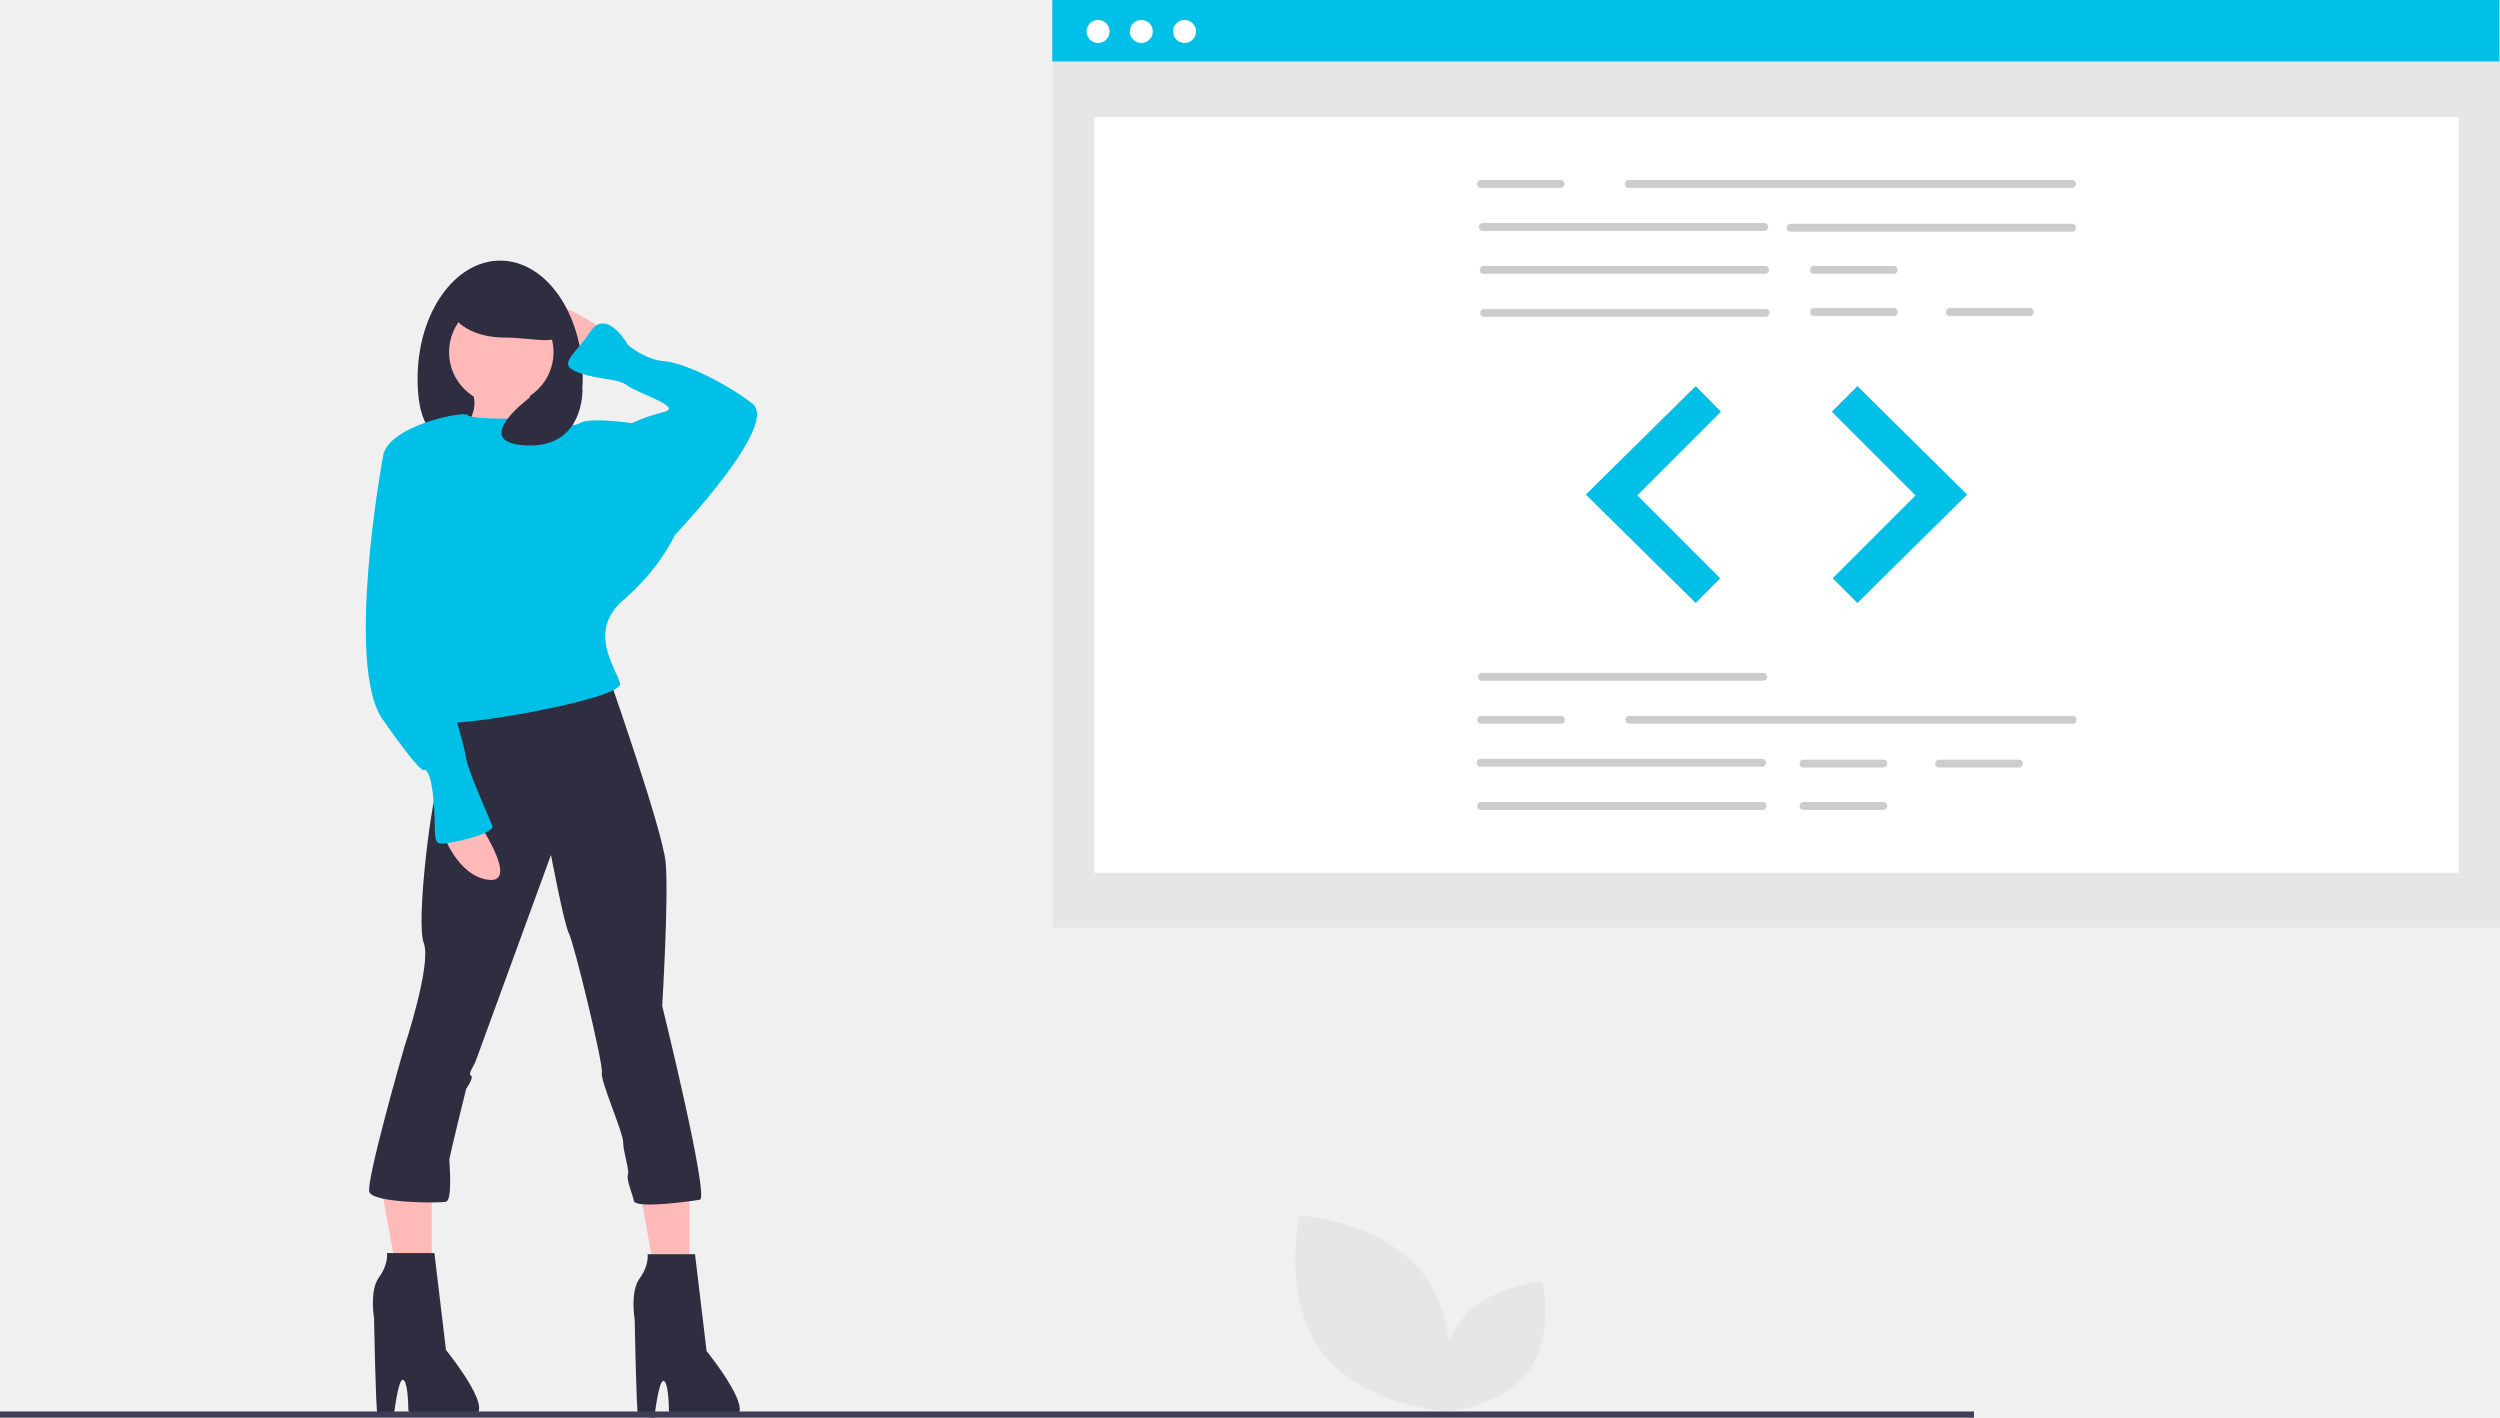
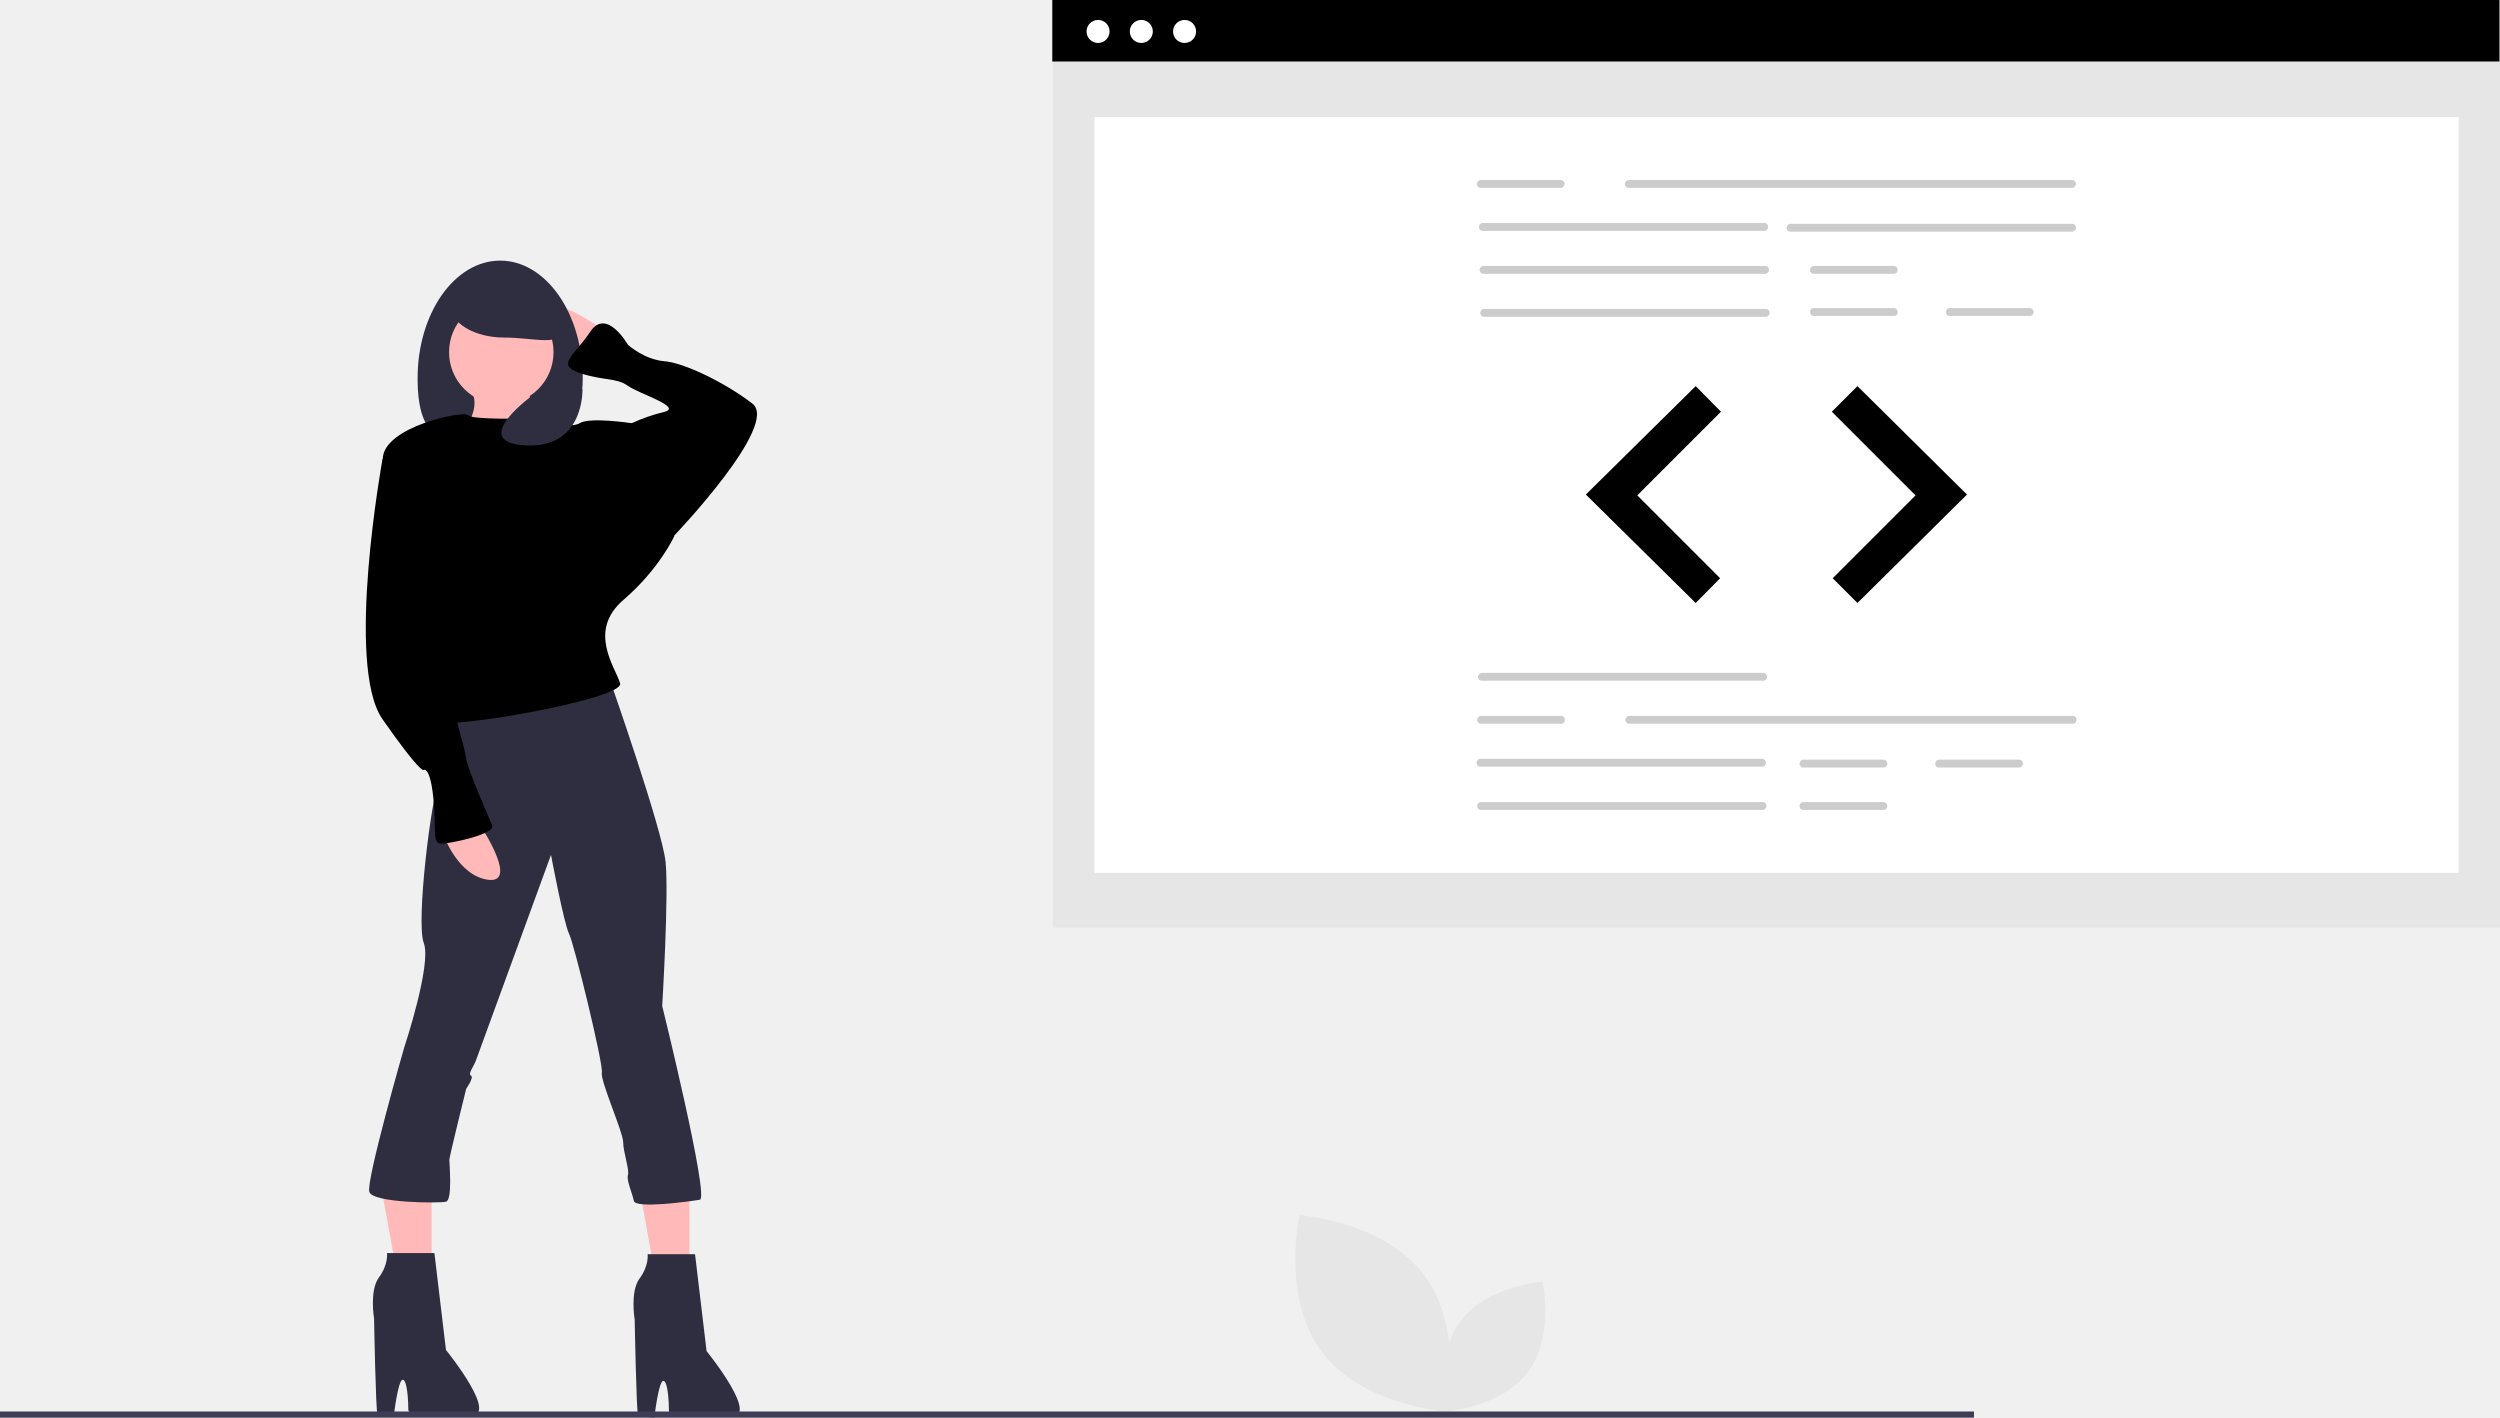
<svg xmlns="http://www.w3.org/2000/svg" version="1.1" id="b8c64dc2-e86a-49bc-92bf-164106d9e7fb" x="0px" y="0px" viewBox="0 0 890.2 504.9" style="enable-background:new 0 0 890.2 504.9;" xml:space="preserve">
  <style type="text/css">
	.st0{fill:#E6E6E6;}
	.st1{fill:#FFFFFF;}
- 	.st2{fill:#00C0E7;}
	.st3{fill:#CCCCCC;}
	.st4{fill:#FFB9B9;}
	.st5{fill:#2F2E41;}
	.st6{fill:#3F3D56;}
</style>
  <g>
    <rect x="374.9" y="0.3" class="st0" width="515.3" height="330" />
    <rect x="389.7" y="41.7" class="st1" width="485.8" height="269.1" />
    <rect x="374.7" class="st2" width="515.3" height="21.9" />
    <circle class="st1" cx="391" cy="11.2" r="4.1" />
    <circle class="st1" cx="406.4" cy="11.2" r="4.1" />
    <circle class="st1" cx="421.8" cy="11.2" r="4.1" />
    <path class="st3" d="M738,66.9H579.8c-0.8-0.1-1.3-0.8-1.2-1.6c0.1-0.6,0.6-1.1,1.2-1.2H738c0.8,0.1,1.3,0.8,1.2,1.6   C739.1,66.3,738.6,66.8,738,66.9z" />
    <path class="st3" d="M628.4,82.2H527.8c-0.8-0.1-1.3-0.8-1.2-1.6c0.1-0.6,0.6-1.1,1.2-1.2h100.6c0.8,0.1,1.3,0.8,1.2,1.6   C629.5,81.6,629,82.1,628.4,82.2z" />
    <path class="st3" d="M738,82.5H637.4c-0.8-0.1-1.3-0.8-1.2-1.6c0.1-0.6,0.6-1.1,1.2-1.2H738c0.8,0.1,1.3,0.8,1.2,1.6   C739.1,81.9,738.6,82.4,738,82.5z" />
    <path class="st3" d="M628.7,97.5H528.1c-0.8-0.1-1.3-0.8-1.2-1.6c0.1-0.6,0.6-1.1,1.2-1.2h100.6c0.8,0.1,1.3,0.8,1.2,1.6   C629.8,96.9,629.3,97.4,628.7,97.5z" />
    <path class="st3" d="M628.9,112.8H528.3c-0.8-0.1-1.3-0.8-1.2-1.6c0.1-0.6,0.6-1.1,1.2-1.2h100.6c0.8,0.1,1.3,0.8,1.2,1.6   C630,112.2,629.5,112.7,628.9,112.8z" />
    <path class="st3" d="M674.5,97.5h-28.8c-0.8-0.1-1.3-0.8-1.2-1.6c0.1-0.6,0.6-1.1,1.2-1.2h28.8c0.8,0.1,1.3,0.8,1.2,1.6   C675.7,96.9,675.2,97.4,674.5,97.5L674.5,97.5z" />
    <path class="st3" d="M674.5,112.5h-28.8c-0.8-0.1-1.3-0.8-1.2-1.6c0.1-0.6,0.6-1.1,1.2-1.2h28.8c0.8,0.1,1.3,0.8,1.2,1.6   C675.7,112,675.2,112.5,674.5,112.5L674.5,112.5z" />
    <path class="st3" d="M722.9,112.5h-28.8c-0.8-0.1-1.3-0.8-1.2-1.6c0.1-0.6,0.6-1.1,1.2-1.2h28.8c0.8,0.1,1.3,0.8,1.2,1.6   C724,112,723.5,112.5,722.9,112.5z" />
    <path class="st3" d="M555.9,66.9h-28.8c-0.8-0.1-1.3-0.8-1.2-1.6c0.1-0.6,0.6-1.1,1.2-1.2h28.8c0.8,0.1,1.3,0.8,1.2,1.6   C557,66.3,556.5,66.8,555.9,66.9z" />
    <path class="st3" d="M628,242.4H527.5c-0.8-0.1-1.3-0.8-1.2-1.6c0.1-0.6,0.6-1.1,1.2-1.2H628c0.8,0.1,1.3,0.8,1.2,1.6   C629.2,241.8,628.7,242.3,628,242.4L628,242.4z" />
    <path class="st3" d="M627.6,273H527c-0.8-0.1-1.3-0.8-1.2-1.6c0.1-0.6,0.6-1.1,1.2-1.2h100.6c0.8,0.1,1.3,0.8,1.2,1.6   C628.7,272.5,628.2,273,627.6,273z" />
    <path class="st3" d="M627.8,288.4H527.2c-0.8-0.1-1.3-0.8-1.2-1.6c0.1-0.6,0.6-1.1,1.2-1.2h100.6c0.8,0.1,1.3,0.8,1.2,1.6   C628.9,287.8,628.4,288.3,627.8,288.4L627.8,288.4z" />
    <path class="st3" d="M670.8,273.3H642c-0.8-0.1-1.3-0.8-1.2-1.6c0.1-0.6,0.6-1.1,1.2-1.2h28.8c0.8,0.1,1.3,0.8,1.2,1.6   C671.9,272.7,671.4,273.2,670.8,273.3L670.8,273.3z" />
    <path class="st3" d="M670.8,288.4H642c-0.8-0.1-1.3-0.8-1.2-1.6c0.1-0.6,0.6-1.1,1.2-1.2h28.8c0.8,0.1,1.3,0.8,1.2,1.6   C671.9,287.8,671.4,288.3,670.8,288.4L670.8,288.4z" />
    <path class="st3" d="M719.1,273.3h-28.8c-0.8-0.1-1.3-0.8-1.2-1.6c0.1-0.6,0.6-1.1,1.2-1.2h28.8c0.8,0.1,1.3,0.8,1.2,1.6   C720.2,272.7,719.7,273.2,719.1,273.3z" />
    <path class="st3" d="M738.1,257.7H580c-0.8-0.1-1.3-0.8-1.2-1.6c0.1-0.6,0.6-1.1,1.2-1.2h158.2c0.8,0.1,1.3,0.8,1.2,1.6   C739.3,257.2,738.8,257.7,738.1,257.7z" />
    <path class="st3" d="M556,257.7h-28.8c-0.8-0.1-1.3-0.8-1.2-1.6c0.1-0.6,0.6-1.1,1.2-1.2H556c0.8,0.1,1.3,0.8,1.2,1.6   C557.2,257.2,556.7,257.7,556,257.7z" />
    <polygon class="st0" points="603.8,137.5 564.7,176.1 603.8,214.7 612.5,205.9 583,176.4 612.8,146.6  " />
    <polygon class="st0" points="661.4,137.5 700.4,176.1 661.4,214.7 652.6,205.9 682.1,176.4 652.3,146.6  " />
    <polygon class="st2" points="603.8,137.5 564.7,176.1 603.8,214.7 612.5,205.9 583,176.4 612.8,146.6  " />
    <polygon class="st2" points="661.4,137.5 700.4,176.1 661.4,214.7 652.6,205.9 682.1,176.4 652.3,146.6  " />
  </g>
  <path class="st0" d="M470.6,481.3c14.4,19.3,44.4,21.3,44.4,21.3s6.6-29.3-7.9-48.6s-44.4-21.3-44.4-21.3S456.2,461.9,470.6,481.3z" />
  <path class="st0" d="M544.1,488.5c-9.5,12.7-29.3,14.1-29.3,14.1s-4.3-19.3,5.2-32.1s29.3-14.1,29.3-14.1S553.6,475.8,544.1,488.5z" />
  <g>
    <polygon class="st4" points="245.5,416.9 245.5,457.5 233.9,457.5 226.2,414.9  " />
    <polygon class="st4" points="153.7,416.9 153.7,457.5 142.1,457.5 134.3,414.9  " />
    <path class="st4" d="M214.9,117.5c0,0-18.6-13.4-21-7c-2.3,6.4,14,18.1,14,18.1L214.9,117.5z" />
    <path class="st5" d="M148.7,134.7c0,23.2,10,23.9,26.2,23.9s32.6-0.7,32.6-23.9s-13.2-41.9-29.4-41.9S148.7,111.5,148.7,134.7z" />
    <path class="st4" d="M188.7,134.4c0,0-2.3,17.5,8.7,18.6c11.1,1.2-36.1,4.7-36.1,4.7s12.2-11.1,5.8-19.8   C160.7,129.2,188.7,134.4,188.7,134.4z" />
    <path class="st5" d="M247.5,446.7l4.1,34.4c0,0,20.4,25.1,7.6,23.3c-12.8-1.7-21,0.4-21-2s-0.3-10.7-2-10.7s-3.2,13.1-3.2,13.1   s-5.2-0.4-5.8-1c-0.6-0.6-1.2-33.9-1.2-33.9s-1.7-9.9,1.7-14.6c3.5-4.7,2.9-8.7,2.9-8.7H247.5z" />
    <path class="st5" d="M154.7,446.3l4.1,34.4c0,0,20.4,25.1,7.6,23.3s-21,0.4-21-2s-0.3-10.7-2-10.7c-1.7,0-3.2,13.1-3.2,13.1   s-5.2-0.4-5.8-1c-0.6-0.6-1.2-33.9-1.2-33.9s-1.7-9.9,1.7-14.6c3.5-4.7,2.9-8.7,2.9-8.7H154.7z" />
    <path class="st5" d="M217.2,242.2c0,0,18.6,53,19.8,64.7c1.2,11.7-1.2,51.3-1.2,51.3s16.9,68.5,13.4,69c-3.5,0.6-23,3.3-23.5,0.4   c-0.6-2.9-2.7-7.4-2.1-9.2s-1.7-8.2-1.7-11.7c0-3.5-8.2-21.8-7.6-24.8c0.6-2.9-9.9-46-11.7-49.5s-6.4-28-6.4-28   s-26.2,71.7-26.8,73.4c-0.6,1.7-2.9,4.7-1.7,5.2c1.2,0.6-1.7,4.7-1.7,4.7s-6,24.2-6,25.3c0,1.2,1.2,14.4-1.2,14.9   c-2.3,0.6-26.1,0.5-27.3-3.5s12.4-51.3,12.4-51.3s9.9-29.7,7-37.3c-2.9-7.6,2.9-53,5.2-56.5c2.3-3.5,2.9-24.5,2.9-24.5L217.2,242.2   z" />
    <circle class="st4" cx="178.5" cy="125.4" r="18.6" />
    <path class="st2" d="M188.7,149c0,0-21,0.6-22.1-1.2c-1.2-1.7-30.3,4.1-30.3,15.7c0,11.7,16.9,57.1,16.9,57.1s6.4,32.6,4.7,36.1   s64.7-7.6,62.9-13.4c-1.7-5.8-11.7-18.6,1.2-29.7s18.1-22.7,18.1-22.7l-15.1-40.2c0,0-15.1-2.3-18.6,0   C202.6,153.1,188.7,149,188.7,149z" />
    <path class="st2" d="M235.8,193.8l4.1-2.9c0,0,37.9-39.6,28-47.2c-9.9-7.6-24.5-14.6-31.5-15.1c-7-0.6-12.8-5.8-12.8-5.8   s-7.6-13.4-13.4-4.7s-12.2,11.7-4.1,14.6c8.2,2.9,13.4,1.7,17.5,4.7c4.1,2.9,19.8,7.6,12.8,9.3c-4,1-7.9,2.3-11.7,4.1l-7.6,13.4   L235.8,193.8z" />
    <path class="st4" d="M170,292.3c0,0,15.1,22.1,4.1,21c-11.1-1.2-16.3-16.3-16.3-16.3L170,292.3z" />
    <path class="st2" d="M140.3,160.6l-4.1,2.9c0,0-13.4,73.4,0,92.6s14.6,18.1,14.6,18.1s2.3-1.7,3.5,9.9s-0.6,16.3,2.9,16.3   c3.5,0,19.2-3.5,18.1-6.4c-1.2-2.9-8.7-19.8-9.3-23.9c-0.6-4.1-3.5-13.4-4.7-18.6c-1.2-5.2,5.2-8.2,2.3-19.2c-2.9-11.1-7-30.9-7-35   C156.6,193.3,140.3,160.6,140.3,160.6z" />
    <path class="st5" d="M160.4,108.8c0,6.3,8.6,11.4,19.2,11.4s20.4,3.4,20.4-2.9s-9.8-19.8-20.4-19.8S160.4,102.5,160.4,108.8z" />
    <path class="st5" d="M207.4,138.6c0,0,0.8,21.1-20.2,20s2.8-18.1,2.8-18.1L207.4,138.6z" />
  </g>
  <rect y="502.6" class="st6" width="702.9" height="2.2" />
</svg>
